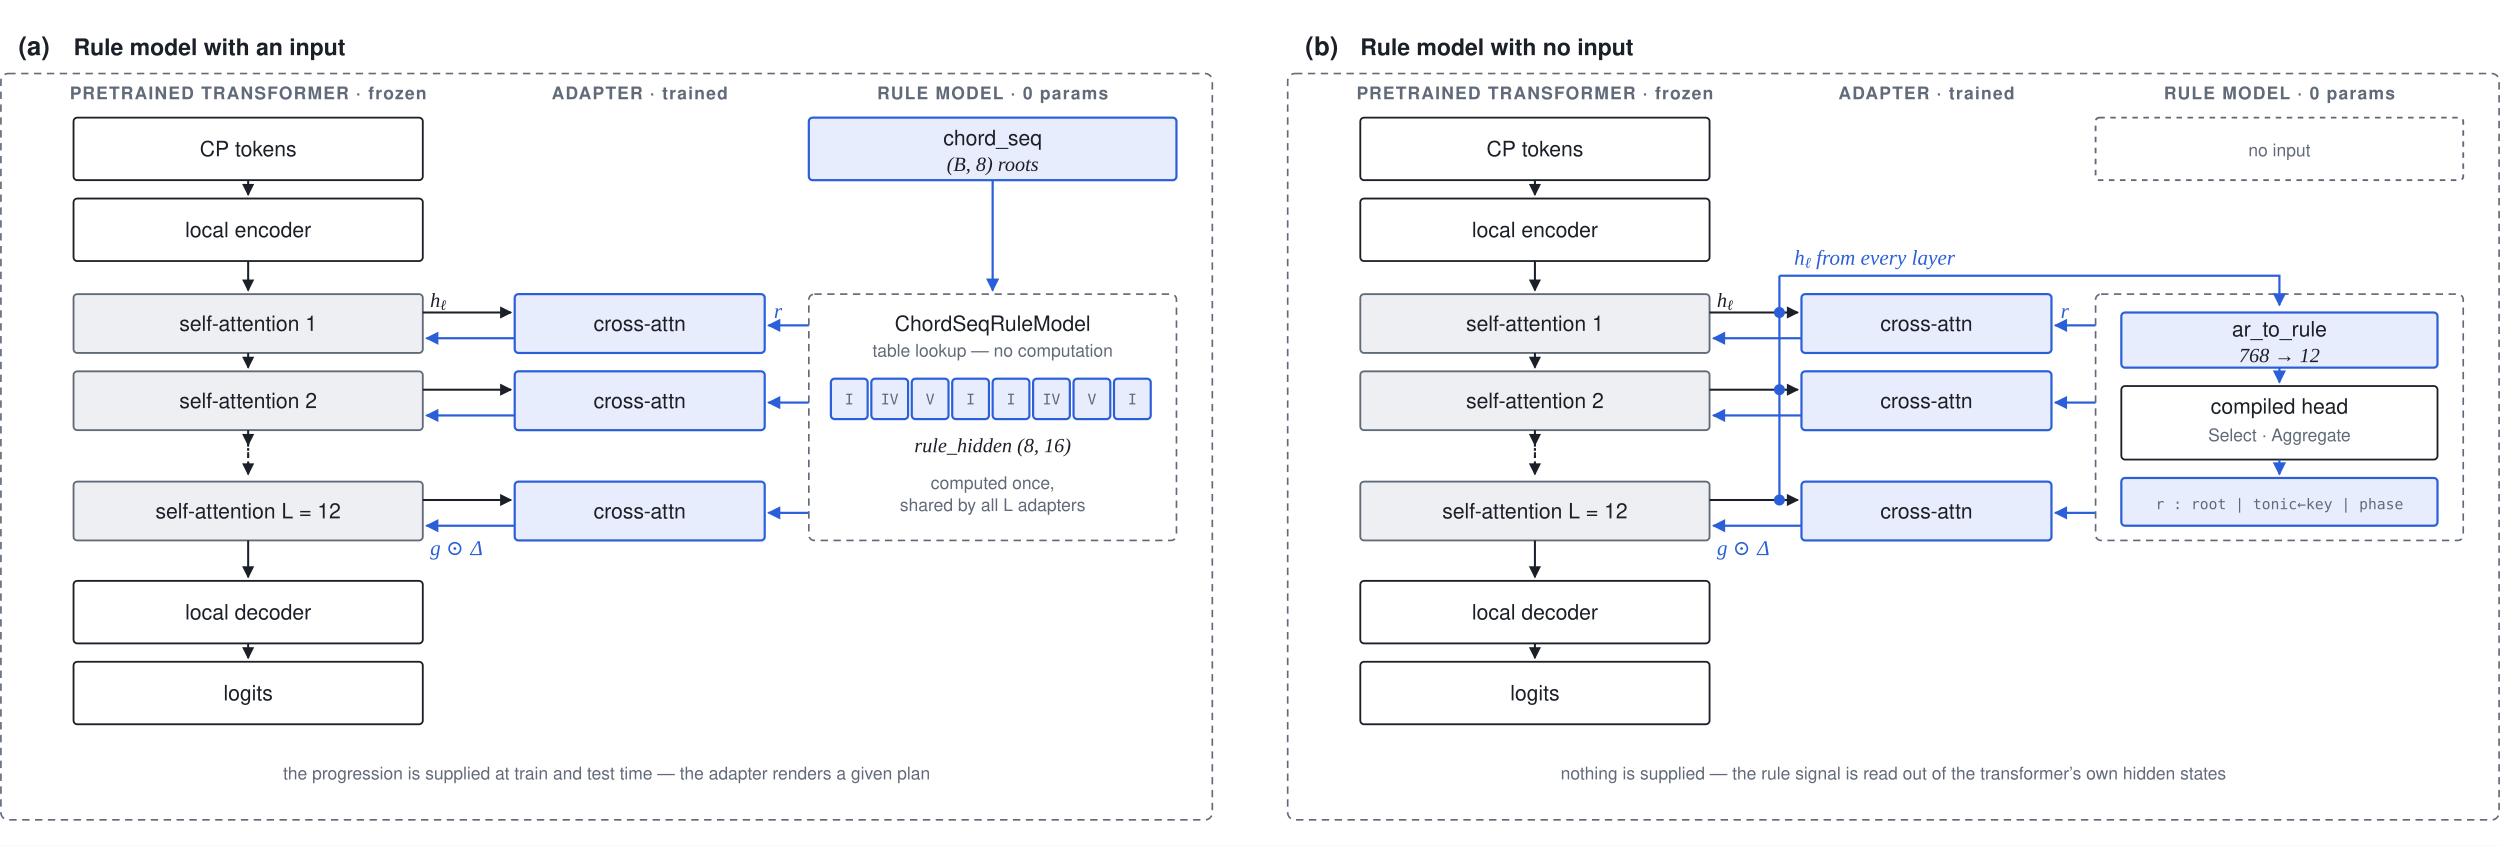
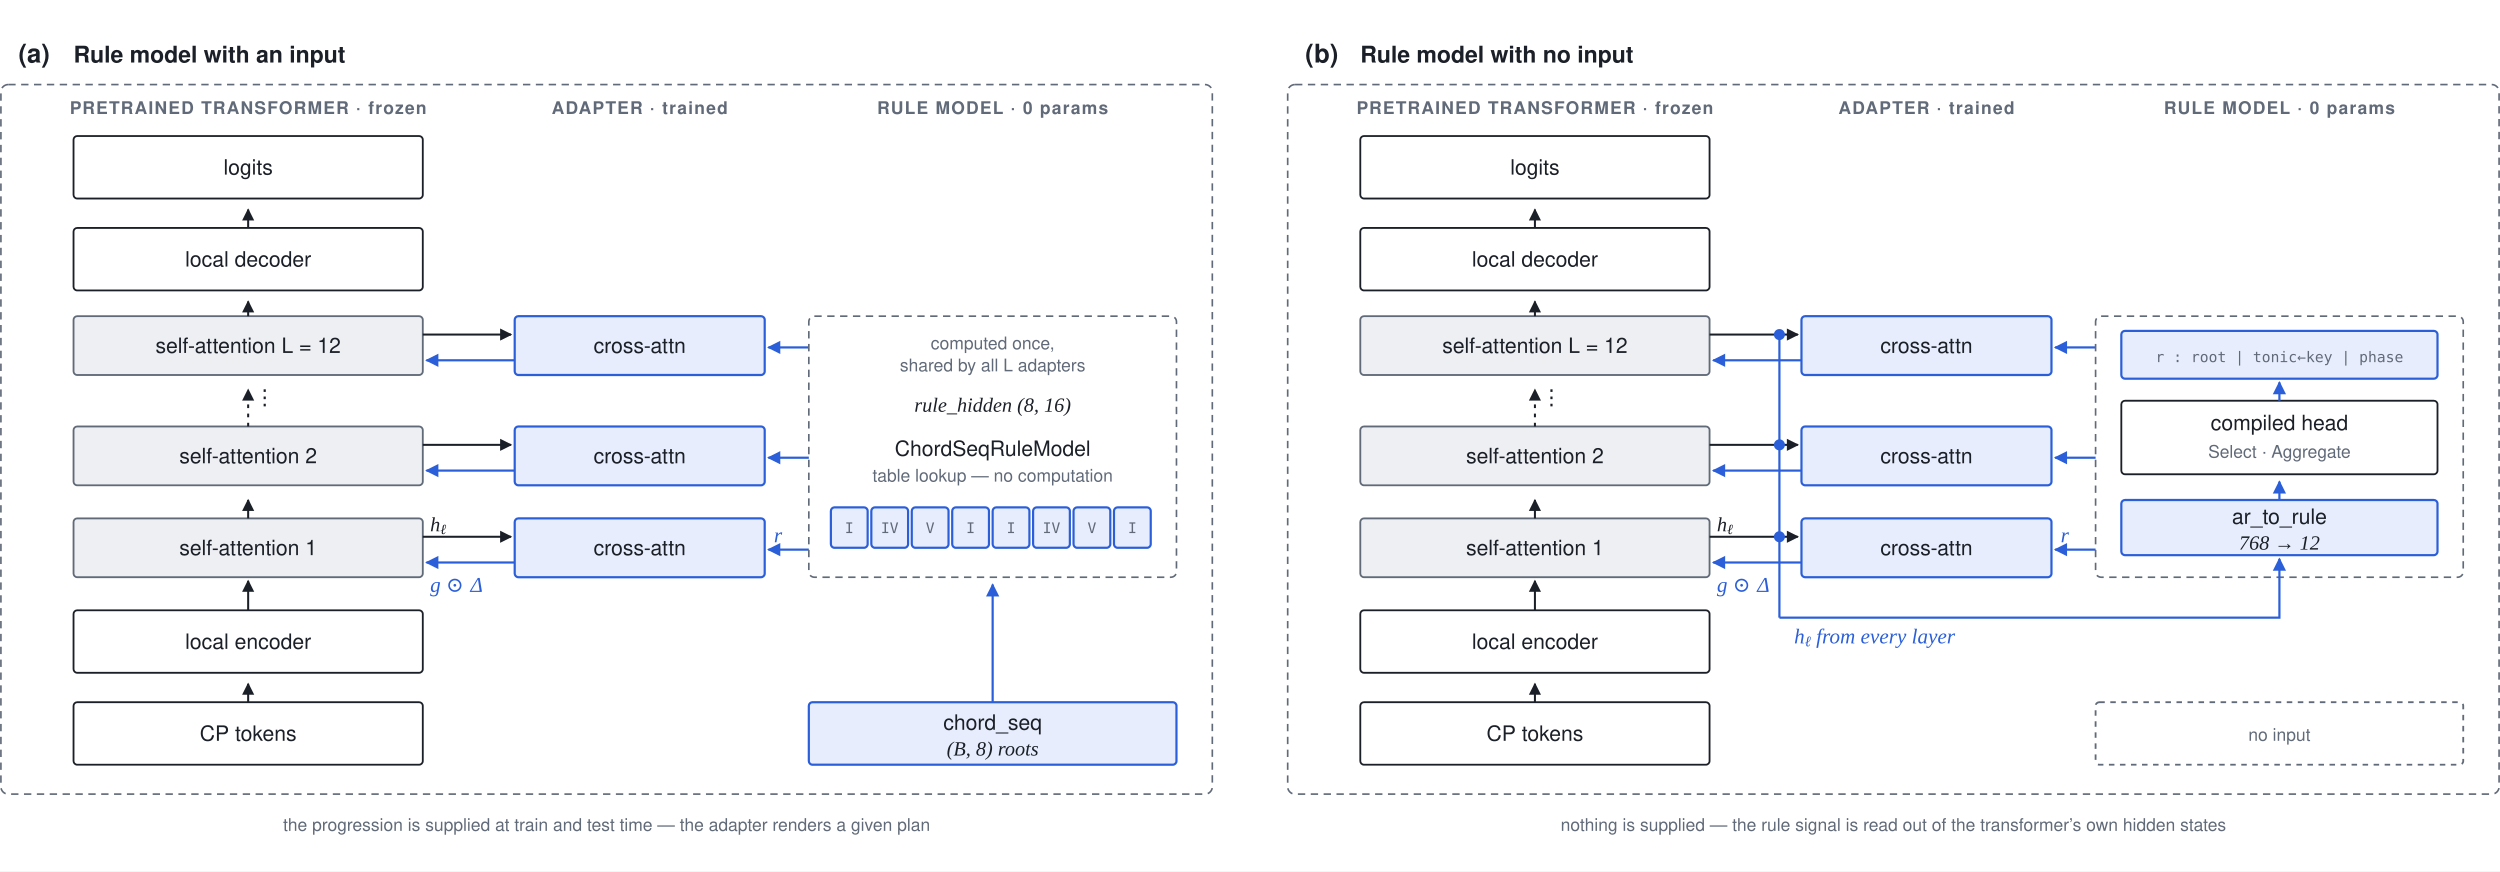
- <svg xmlns="http://www.w3.org/2000/svg" viewBox="0 0 1360 460" width="1360" height="460" role="img" aria-label="Pretrained transformer on the left, rule model on the right, cross-attention adapters bridging them, with and without an input to the rule model">
+ <svg xmlns="http://www.w3.org/2000/svg" viewBox="0 0 1360 474" width="1360" height="474" role="img" aria-label="Pretrained transformer on the left, rule model on the right, cross-attention adapters bridging them, with and without an input to the rule model">
  <style>
.pnl   { fill: #FFFFFF; stroke: #D7DCE4; stroke-width: 1; }
.bx    { fill: #F2F4F8; stroke: #D7DCE4; stroke-width: 1; }
.bxf   { fill: #EDEFF3; stroke: #C4CBD6; stroke-width: 1; }
.bxa   { fill: #E7EDFC; stroke: #2B5FD9; stroke-width: 1.2; }
.bxx   { fill: #FBF1E0; stroke: #A96A12; stroke-width: 1.2; }
.bxd   { fill: none; stroke: #616A78; stroke-width: 1; stroke-dasharray: 4 4; }
.slot  { fill: #FFFFFF; stroke: #2B5FD9; stroke-width: .8; }
.tick  { fill: #EDEFF3; stroke: #C4CBD6; stroke-width: .7; }
.ttl   { font: 600 12px 'IBM Plex Sans','Helvetica Neue',sans-serif; fill: #1B1F27;
          letter-spacing: .09em; }
.sub   { font: 400 10.5px 'IBM Plex Sans','Helvetica Neue',sans-serif; fill: #616A78; }
.lbl   { font: 500 11px 'IBM Plex Sans','Helvetica Neue',sans-serif; fill: #1B1F27; }
.lblf  { font: 500 11px 'IBM Plex Sans','Helvetica Neue',sans-serif; fill: #2B5FD9; }
.lblx  { font: 600 10px 'IBM Plex Sans','Helvetica Neue',sans-serif; fill: #A96A12; }
.mono  { font: 400 9.5px 'IBM Plex Mono',ui-monospace,monospace; fill: #616A78; }
.monof { font: 400 9.5px 'IBM Plex Mono',ui-monospace,monospace; fill: #2B5FD9; }
.tag   { font: 400 9px 'IBM Plex Sans','Helvetica Neue',sans-serif; fill: #616A78;
          letter-spacing: .06em; }
.arw   { stroke: #1B1F27; stroke-width: 1.4; fill: none; }
.arwf  { stroke: #2B5FD9; stroke-width: 1.5; fill: none; }
.arwx  { stroke: #A96A12; stroke-width: 1.2; fill: none; stroke-dasharray: 5 4; }
.hair  { stroke: #2B5FD9; stroke-width: .7; fill: none; opacity: .55; }

.pbx    { fill: #FFFFFF; stroke: #1B1F27; stroke-width: 1; }
.pfroz  { fill: #EDEFF3; stroke: #616A78; stroke-width: 1; }
.pacc   { fill: #E7EDFC; stroke: #2B5FD9; stroke-width: 1.2; }
.pempty { fill: none; stroke: #616A78; stroke-width: 1; stroke-dasharray: 3 3; }
.pdash  { fill: none; stroke: #616A78; stroke-width: .9; stroke-dasharray: 4 3; }
.ppanel { font: 700 14px 'IBM Plex Sans',Helvetica,Arial,sans-serif; fill: #1B1F27; }
.phead  { font: 600 12.5px 'IBM Plex Sans',Helvetica,Arial,sans-serif; fill: #1B1F27; }
.plbl   { font: 400 11.5px 'IBM Plex Sans',Helvetica,Arial,sans-serif; fill: #1B1F27; }
.plblb  { font: 600 11.5px 'IBM Plex Sans',Helvetica,Arial,sans-serif; fill: #1B1F27;
           letter-spacing: .04em; }
.pmath  { font: italic 400 11px Georgia,'Times New Roman',serif; fill: #1B1F27; }
.pmathf { font: italic 400 11.5px Georgia,'Times New Roman',serif; fill: #2B5FD9; }
.pcap   { font: 400 9.5px 'IBM Plex Sans',Helvetica,Arial,sans-serif; fill: #616A78; }
.ptag   { font: 400 8.5px 'IBM Plex Sans',Helvetica,Arial,sans-serif; fill: #616A78;
           letter-spacing: .05em; }
.pnum   { font: 400 8px 'IBM Plex Mono',monospace; fill: #616A78; }
.parw   { stroke: #1B1F27; stroke-width: 1.1; fill: none; }
.parwa  { stroke: #2B5FD9; stroke-width: 1.2; fill: none; }
.gcell-off { fill: none;            stroke: #D7DCE4;   stroke-width: .6; }
.gcell-vis { fill: #EDEFF3;   stroke: #D7DCE4;   stroke-width: .6; }
.gcell-hit { fill: #2B5FD9;          stroke: #2B5FD9;   stroke-width: .6; }

.plane   { stroke: #D7DCE4; stroke-width: 1; stroke-dasharray: 2 5; }
.plane-t { font: 600 9.5px 'IBM Plex Sans',Helvetica,sans-serif; fill: #616A78;
            letter-spacing: .07em; }
.pbrk    { fill: none; stroke: #616A78; stroke-width: .9; }
.pdot    { fill: #2B5FD9; stroke: none; }
.pplus   { font: 400 17px 'IBM Plex Sans',Helvetica,sans-serif; fill: #2B5FD9; }
</style>
-   <rect width="1360" height="460" fill="#FFFFFF" />
+   <rect width="1360" height="474" fill="#FFFFFF" />
  <marker id="ar-ink" viewBox="0 0 10 10" refX="9" refY="5" markerWidth="6" markerHeight="6" orient="auto-start-reverse">
    <path d="M 0 0 L 10 5 L 0 10 z" fill="#1B1F27" />
  </marker>
  <marker id="ar-flow" viewBox="0 0 10 10" refX="9" refY="5" markerWidth="6" markerHeight="6" orient="auto-start-reverse">
    <path d="M 0 0 L 10 5 L 0 10 z" fill="#2B5FD9" />
  </marker>
  <marker id="ar-aux" viewBox="0 0 10 10" refX="9" refY="5" markerWidth="6" markerHeight="6" orient="auto-start-reverse">
    <path d="M 0 0 L 10 5 L 0 10 z" fill="#A96A12" />
  </marker>
  <g>
-     <rect x="0.5" y="40" width="659" height="406" rx="4" class="pdash" />
-     <text x="10" y="30" class="ppanel">(a)</text>
-     <text x="40" y="30" class="phead">Rule model with an input</text>
-     <rect x="40" y="64" width="190" height="34" rx="2" class="pbx" />
-     <text x="135.0" y="85.0" text-anchor="middle" class="plbl">CP tokens</text>
-     <line x1="135.0" y1="98" x2="135.0" y2="106" class="parw" marker-end="url(#ar-ink)" />
-     <rect x="40" y="108" width="190" height="34" rx="2" class="pbx" />
-     <text x="135.0" y="129.0" text-anchor="middle" class="plbl">local encoder</text>
-     <line x1="135.0" y1="142" x2="135.0" y2="158" class="parw" marker-end="url(#ar-ink)" />
-     <rect x="40" y="160" width="190" height="32" rx="2" class="pfroz" />
-     <text x="135.0" y="180.0" text-anchor="middle" class="plbl">self-attention 1</text>
-     <line x1="135.0" y1="192" x2="135.0" y2="200" class="parw" marker-end="url(#ar-ink)" />
-     <rect x="40" y="202" width="190" height="32" rx="2" class="pfroz" />
-     <text x="135.0" y="222.0" text-anchor="middle" class="plbl">self-attention 2</text>
-     <line x1="135.0" y1="234" x2="135.0" y2="242" class="parw" marker-end="url(#ar-ink)" />
-     <rect x="40" y="262" width="190" height="32" rx="2" class="pfroz" />
-     <text x="135.0" y="282.0" text-anchor="middle" class="plbl">self-attention L = 12</text>
-     <line x1="135.0" y1="236" x2="135.0" y2="258" class="parw" stroke-dasharray="2 3" marker-end="url(#ar-ink)" />
-     <text x="135.0" y="252" text-anchor="middle" class="plbl">⋮</text>
-     <line x1="135.0" y1="294" x2="135.0" y2="314" class="parw" marker-end="url(#ar-ink)" />
-     <rect x="40" y="316" width="190" height="34" rx="2" class="pbx" />
-     <text x="135.0" y="337.0" text-anchor="middle" class="plbl">local decoder</text>
-     <line x1="135.0" y1="350" x2="135.0" y2="358" class="parw" marker-end="url(#ar-ink)" />
-     <rect x="40" y="360" width="190" height="34" rx="2" class="pbx" />
-     <text x="135.0" y="381.0" text-anchor="middle" class="plbl">logits</text>
-     <text x="135.0" y="54" text-anchor="middle" class="plane-t">PRETRAINED TRANSFORMER · frozen</text>
-     <text x="348.0" y="54" text-anchor="middle" class="plane-t">ADAPTER · trained</text>
-     <rect x="280" y="160" width="136" height="32" rx="2" class="pacc" />
-     <text x="348.0" y="180.0" text-anchor="middle" class="plbl">cross-attn</text>
-     <line x1="230" y1="170" x2="278" y2="170" class="parw" marker-end="url(#ar-ink)" />
-     <line x1="280" y1="184" x2="232" y2="184" class="parwa" marker-end="url(#ar-flow)" />
-     <line x1="440" y1="177" x2="418" y2="177" class="parwa" marker-end="url(#ar-flow)" />
-     <text x="234" y="167" class="pmath">h<tspan font-size="70%" baseline-shift="-20%">ℓ</tspan>
+     <rect x="0.5" y="46" width="659" height="386" rx="4" class="pdash" />
+     <text x="10" y="34" class="ppanel">(a)</text>
+     <text x="40" y="34" class="phead">Rule model with an input</text>
+     <text x="135.0" y="62" text-anchor="middle" class="plane-t">PRETRAINED TRANSFORMER · frozen</text>
+     <rect x="40" y="382" width="190" height="34" rx="2" class="pbx" />
+     <text x="135.0" y="403.0" text-anchor="middle" class="plbl">CP tokens</text>
+     <line x1="135.0" y1="382" x2="135.0" y2="372" class="parw" marker-end="url(#ar-ink)" />
+     <rect x="40" y="332" width="190" height="34" rx="2" class="pbx" />
+     <text x="135.0" y="353.0" text-anchor="middle" class="plbl">local encoder</text>
+     <line x1="135.0" y1="332" x2="135.0" y2="316" class="parw" marker-end="url(#ar-ink)" />
+     <rect x="40" y="282" width="190" height="32" rx="2" class="pfroz" />
+     <text x="135.0" y="302.0" text-anchor="middle" class="plbl">self-attention 1</text>
+     <line x1="135.0" y1="282" x2="135.0" y2="272" class="parw" marker-end="url(#ar-ink)" />
+     <rect x="40" y="232" width="190" height="32" rx="2" class="pfroz" />
+     <text x="135.0" y="252.0" text-anchor="middle" class="plbl">self-attention 2</text>
+     <rect x="40" y="172" width="190" height="32" rx="2" class="pfroz" />
+     <text x="135.0" y="192.0" text-anchor="middle" class="plbl">self-attention L = 12</text>
+     <line x1="135.0" y1="232" x2="135.0" y2="212" class="parw" stroke-dasharray="2 3" marker-end="url(#ar-ink)" />
+     <text x="144.0" y="220" text-anchor="middle" class="plbl">⋮</text>
+     <line x1="135.0" y1="172" x2="135.0" y2="164" class="parw" marker-end="url(#ar-ink)" />
+     <rect x="40" y="124" width="190" height="34" rx="2" class="pbx" />
+     <text x="135.0" y="145.0" text-anchor="middle" class="plbl">local decoder</text>
+     <line x1="135.0" y1="124" x2="135.0" y2="114" class="parw" marker-end="url(#ar-ink)" />
+     <rect x="40" y="74" width="190" height="34" rx="2" class="pbx" />
+     <text x="135.0" y="95.0" text-anchor="middle" class="plbl">logits</text>
+     <text x="348.0" y="62" text-anchor="middle" class="plane-t">ADAPTER · trained</text>
+     <rect x="280" y="282" width="136" height="32" rx="2" class="pacc" />
+     <text x="348.0" y="302.0" text-anchor="middle" class="plbl">cross-attn</text>
+     <line x1="230" y1="292" x2="278" y2="292" class="parw" marker-end="url(#ar-ink)" />
+     <line x1="280" y1="306" x2="232" y2="306" class="parwa" marker-end="url(#ar-flow)" />
+     <line x1="440" y1="299" x2="418" y2="299" class="parwa" marker-end="url(#ar-flow)" />
+     <text x="234" y="289" class="pmath">h<tspan font-size="70%" baseline-shift="-20%">ℓ</tspan>
    </text>
-     <text x="421" y="173" class="pmathf">r</text>
-     <rect x="280" y="202" width="136" height="32" rx="2" class="pacc" />
-     <text x="348.0" y="222.0" text-anchor="middle" class="plbl">cross-attn</text>
-     <line x1="230" y1="212" x2="278" y2="212" class="parw" marker-end="url(#ar-ink)" />
-     <line x1="280" y1="226" x2="232" y2="226" class="parwa" marker-end="url(#ar-flow)" />
-     <line x1="440" y1="219" x2="418" y2="219" class="parwa" marker-end="url(#ar-flow)" />
-     <rect x="280" y="262" width="136" height="32" rx="2" class="pacc" />
-     <text x="348.0" y="282.0" text-anchor="middle" class="plbl">cross-attn</text>
-     <line x1="230" y1="272" x2="278" y2="272" class="parw" marker-end="url(#ar-ink)" />
-     <line x1="280" y1="286" x2="232" y2="286" class="parwa" marker-end="url(#ar-flow)" />
-     <line x1="440" y1="279" x2="418" y2="279" class="parwa" marker-end="url(#ar-flow)" />
-     <text x="234" y="302" class="pmathf">g ⊙ Δ</text>
-     <text x="540.0" y="54" text-anchor="middle" class="plane-t">RULE MODEL · 0 params</text>
-     <rect x="440" y="160" width="200" height="134" rx="3" class="pdash" />
-     <rect x="440" y="64" width="200" height="34" rx="2" class="pacc" />
-     <text x="540.0" y="79.0" text-anchor="middle" class="plbl">chord_seq</text>
-     <text x="540.0" y="93.0" text-anchor="middle" class="pmath">(B, 8) roots</text>
-     <line x1="540.0" y1="98" x2="540.0" y2="158" class="parwa" marker-end="url(#ar-flow)" />
-     <text x="540.0" y="180" text-anchor="middle" class="plbl">ChordSeqRuleModel</text>
-     <text x="540.0" y="194" text-anchor="middle" class="pcap">table lookup — no computation</text>
-     <rect x="452" y="206" width="20" height="22" rx="2" class="pacc" />
-     <text x="462" y="220" text-anchor="middle" class="pnum">I</text>
-     <rect x="474" y="206" width="20" height="22" rx="2" class="pacc" />
-     <text x="484" y="220" text-anchor="middle" class="pnum">IV</text>
-     <rect x="496" y="206" width="20" height="22" rx="2" class="pacc" />
-     <text x="506" y="220" text-anchor="middle" class="pnum">V</text>
-     <rect x="518" y="206" width="20" height="22" rx="2" class="pacc" />
-     <text x="528" y="220" text-anchor="middle" class="pnum">I</text>
-     <rect x="540" y="206" width="20" height="22" rx="2" class="pacc" />
-     <text x="550" y="220" text-anchor="middle" class="pnum">I</text>
-     <rect x="562" y="206" width="20" height="22" rx="2" class="pacc" />
-     <text x="572" y="220" text-anchor="middle" class="pnum">IV</text>
-     <rect x="584" y="206" width="20" height="22" rx="2" class="pacc" />
-     <text x="594" y="220" text-anchor="middle" class="pnum">V</text>
-     <rect x="606" y="206" width="20" height="22" rx="2" class="pacc" />
-     <text x="616" y="220" text-anchor="middle" class="pnum">I</text>
-     <text x="540.0" y="246" text-anchor="middle" class="pmath">rule_hidden  (8, 16)</text>
-     <text x="540.0" y="266" text-anchor="middle" class="pcap">computed once,</text>
-     <text x="540.0" y="278" text-anchor="middle" class="pcap">shared by all L adapters</text>
-     <text x="330" y="424" text-anchor="middle" class="pcap">the progression is supplied at train and test time — the adapter renders a given plan</text>
+     <text x="234" y="322" class="pmathf">g ⊙ Δ</text>
+     <text x="421" y="295" class="pmathf">r</text>
+     <rect x="280" y="232" width="136" height="32" rx="2" class="pacc" />
+     <text x="348.0" y="252.0" text-anchor="middle" class="plbl">cross-attn</text>
+     <line x1="230" y1="242" x2="278" y2="242" class="parw" marker-end="url(#ar-ink)" />
+     <line x1="280" y1="256" x2="232" y2="256" class="parwa" marker-end="url(#ar-flow)" />
+     <line x1="440" y1="249" x2="418" y2="249" class="parwa" marker-end="url(#ar-flow)" />
+     <rect x="280" y="172" width="136" height="32" rx="2" class="pacc" />
+     <text x="348.0" y="192.0" text-anchor="middle" class="plbl">cross-attn</text>
+     <line x1="230" y1="182" x2="278" y2="182" class="parw" marker-end="url(#ar-ink)" />
+     <line x1="280" y1="196" x2="232" y2="196" class="parwa" marker-end="url(#ar-flow)" />
+     <line x1="440" y1="189" x2="418" y2="189" class="parwa" marker-end="url(#ar-flow)" />
+     <text x="540.0" y="62" text-anchor="middle" class="plane-t">RULE MODEL · 0 params</text>
+     <rect x="440" y="172" width="200" height="142" rx="3" class="pdash" />
+     <rect x="440" y="382" width="200" height="34" rx="2" class="pacc" />
+     <text x="540.0" y="397.0" text-anchor="middle" class="plbl">chord_seq</text>
+     <text x="540.0" y="411.0" text-anchor="middle" class="pmath">(B, 8) roots</text>
+     <line x1="540.0" y1="382" x2="540.0" y2="318" class="parwa" marker-end="url(#ar-flow)" />
+     <rect x="452" y="276" width="20" height="22" rx="2" class="pacc" />
+     <text x="462" y="290" text-anchor="middle" class="pnum">I</text>
+     <rect x="474" y="276" width="20" height="22" rx="2" class="pacc" />
+     <text x="484" y="290" text-anchor="middle" class="pnum">IV</text>
+     <rect x="496" y="276" width="20" height="22" rx="2" class="pacc" />
+     <text x="506" y="290" text-anchor="middle" class="pnum">V</text>
+     <rect x="518" y="276" width="20" height="22" rx="2" class="pacc" />
+     <text x="528" y="290" text-anchor="middle" class="pnum">I</text>
+     <rect x="540" y="276" width="20" height="22" rx="2" class="pacc" />
+     <text x="550" y="290" text-anchor="middle" class="pnum">I</text>
+     <rect x="562" y="276" width="20" height="22" rx="2" class="pacc" />
+     <text x="572" y="290" text-anchor="middle" class="pnum">IV</text>
+     <rect x="584" y="276" width="20" height="22" rx="2" class="pacc" />
+     <text x="594" y="290" text-anchor="middle" class="pnum">V</text>
+     <rect x="606" y="276" width="20" height="22" rx="2" class="pacc" />
+     <text x="616" y="290" text-anchor="middle" class="pnum">I</text>
+     <text x="540.0" y="248" text-anchor="middle" class="plbl">ChordSeqRuleModel</text>
+     <text x="540.0" y="262" text-anchor="middle" class="pcap">table lookup — no computation</text>
+     <text x="540.0" y="224" text-anchor="middle" class="pmath">rule_hidden  (8, 16)</text>
+     <text x="540.0" y="190" text-anchor="middle" class="pcap">computed once,</text>
+     <text x="540.0" y="202" text-anchor="middle" class="pcap">shared by all L adapters</text>
+     <text x="330" y="452" text-anchor="middle" class="pcap">the progression is supplied at train and test time — the adapter renders a given plan</text>
  </g>
  <g transform="translate(700,0)">
-     <rect x="0.5" y="40" width="659" height="406" rx="4" class="pdash" />
-     <text x="10" y="30" class="ppanel">(b)</text>
-     <text x="40" y="30" class="phead">Rule model with no input</text>
-     <rect x="40" y="64" width="190" height="34" rx="2" class="pbx" />
-     <text x="135.0" y="85.0" text-anchor="middle" class="plbl">CP tokens</text>
-     <line x1="135.0" y1="98" x2="135.0" y2="106" class="parw" marker-end="url(#ar-ink)" />
-     <rect x="40" y="108" width="190" height="34" rx="2" class="pbx" />
-     <text x="135.0" y="129.0" text-anchor="middle" class="plbl">local encoder</text>
-     <line x1="135.0" y1="142" x2="135.0" y2="158" class="parw" marker-end="url(#ar-ink)" />
-     <rect x="40" y="160" width="190" height="32" rx="2" class="pfroz" />
-     <text x="135.0" y="180.0" text-anchor="middle" class="plbl">self-attention 1</text>
-     <line x1="135.0" y1="192" x2="135.0" y2="200" class="parw" marker-end="url(#ar-ink)" />
-     <rect x="40" y="202" width="190" height="32" rx="2" class="pfroz" />
-     <text x="135.0" y="222.0" text-anchor="middle" class="plbl">self-attention 2</text>
-     <line x1="135.0" y1="234" x2="135.0" y2="242" class="parw" marker-end="url(#ar-ink)" />
-     <rect x="40" y="262" width="190" height="32" rx="2" class="pfroz" />
-     <text x="135.0" y="282.0" text-anchor="middle" class="plbl">self-attention L = 12</text>
-     <line x1="135.0" y1="236" x2="135.0" y2="258" class="parw" stroke-dasharray="2 3" marker-end="url(#ar-ink)" />
-     <text x="135.0" y="252" text-anchor="middle" class="plbl">⋮</text>
-     <line x1="135.0" y1="294" x2="135.0" y2="314" class="parw" marker-end="url(#ar-ink)" />
-     <rect x="40" y="316" width="190" height="34" rx="2" class="pbx" />
-     <text x="135.0" y="337.0" text-anchor="middle" class="plbl">local decoder</text>
-     <line x1="135.0" y1="350" x2="135.0" y2="358" class="parw" marker-end="url(#ar-ink)" />
-     <rect x="40" y="360" width="190" height="34" rx="2" class="pbx" />
-     <text x="135.0" y="381.0" text-anchor="middle" class="plbl">logits</text>
-     <text x="135.0" y="54" text-anchor="middle" class="plane-t">PRETRAINED TRANSFORMER · frozen</text>
-     <text x="348.0" y="54" text-anchor="middle" class="plane-t">ADAPTER · trained</text>
-     <rect x="280" y="160" width="136" height="32" rx="2" class="pacc" />
-     <text x="348.0" y="180.0" text-anchor="middle" class="plbl">cross-attn</text>
-     <line x1="230" y1="170" x2="278" y2="170" class="parw" marker-end="url(#ar-ink)" />
-     <line x1="280" y1="184" x2="232" y2="184" class="parwa" marker-end="url(#ar-flow)" />
-     <line x1="440" y1="177" x2="418" y2="177" class="parwa" marker-end="url(#ar-flow)" />
-     <text x="234" y="167" class="pmath">h<tspan font-size="70%" baseline-shift="-20%">ℓ</tspan>
+     <rect x="0.5" y="46" width="659" height="386" rx="4" class="pdash" />
+     <text x="10" y="34" class="ppanel">(b)</text>
+     <text x="40" y="34" class="phead">Rule model with no input</text>
+     <text x="135.0" y="62" text-anchor="middle" class="plane-t">PRETRAINED TRANSFORMER · frozen</text>
+     <rect x="40" y="382" width="190" height="34" rx="2" class="pbx" />
+     <text x="135.0" y="403.0" text-anchor="middle" class="plbl">CP tokens</text>
+     <line x1="135.0" y1="382" x2="135.0" y2="372" class="parw" marker-end="url(#ar-ink)" />
+     <rect x="40" y="332" width="190" height="34" rx="2" class="pbx" />
+     <text x="135.0" y="353.0" text-anchor="middle" class="plbl">local encoder</text>
+     <line x1="135.0" y1="332" x2="135.0" y2="316" class="parw" marker-end="url(#ar-ink)" />
+     <rect x="40" y="282" width="190" height="32" rx="2" class="pfroz" />
+     <text x="135.0" y="302.0" text-anchor="middle" class="plbl">self-attention 1</text>
+     <line x1="135.0" y1="282" x2="135.0" y2="272" class="parw" marker-end="url(#ar-ink)" />
+     <rect x="40" y="232" width="190" height="32" rx="2" class="pfroz" />
+     <text x="135.0" y="252.0" text-anchor="middle" class="plbl">self-attention 2</text>
+     <rect x="40" y="172" width="190" height="32" rx="2" class="pfroz" />
+     <text x="135.0" y="192.0" text-anchor="middle" class="plbl">self-attention L = 12</text>
+     <line x1="135.0" y1="232" x2="135.0" y2="212" class="parw" stroke-dasharray="2 3" marker-end="url(#ar-ink)" />
+     <text x="144.0" y="220" text-anchor="middle" class="plbl">⋮</text>
+     <line x1="135.0" y1="172" x2="135.0" y2="164" class="parw" marker-end="url(#ar-ink)" />
+     <rect x="40" y="124" width="190" height="34" rx="2" class="pbx" />
+     <text x="135.0" y="145.0" text-anchor="middle" class="plbl">local decoder</text>
+     <line x1="135.0" y1="124" x2="135.0" y2="114" class="parw" marker-end="url(#ar-ink)" />
+     <rect x="40" y="74" width="190" height="34" rx="2" class="pbx" />
+     <text x="135.0" y="95.0" text-anchor="middle" class="plbl">logits</text>
+     <text x="348.0" y="62" text-anchor="middle" class="plane-t">ADAPTER · trained</text>
+     <rect x="280" y="282" width="136" height="32" rx="2" class="pacc" />
+     <text x="348.0" y="302.0" text-anchor="middle" class="plbl">cross-attn</text>
+     <line x1="230" y1="292" x2="278" y2="292" class="parw" marker-end="url(#ar-ink)" />
+     <line x1="280" y1="306" x2="232" y2="306" class="parwa" marker-end="url(#ar-flow)" />
+     <line x1="440" y1="299" x2="418" y2="299" class="parwa" marker-end="url(#ar-flow)" />
+     <text x="234" y="289" class="pmath">h<tspan font-size="70%" baseline-shift="-20%">ℓ</tspan>
    </text>
-     <text x="421" y="173" class="pmathf">r</text>
-     <rect x="280" y="202" width="136" height="32" rx="2" class="pacc" />
-     <text x="348.0" y="222.0" text-anchor="middle" class="plbl">cross-attn</text>
-     <line x1="230" y1="212" x2="278" y2="212" class="parw" marker-end="url(#ar-ink)" />
-     <line x1="280" y1="226" x2="232" y2="226" class="parwa" marker-end="url(#ar-flow)" />
-     <line x1="440" y1="219" x2="418" y2="219" class="parwa" marker-end="url(#ar-flow)" />
-     <rect x="280" y="262" width="136" height="32" rx="2" class="pacc" />
-     <text x="348.0" y="282.0" text-anchor="middle" class="plbl">cross-attn</text>
-     <line x1="230" y1="272" x2="278" y2="272" class="parw" marker-end="url(#ar-ink)" />
-     <line x1="280" y1="286" x2="232" y2="286" class="parwa" marker-end="url(#ar-flow)" />
-     <line x1="440" y1="279" x2="418" y2="279" class="parwa" marker-end="url(#ar-flow)" />
-     <text x="234" y="302" class="pmathf">g ⊙ Δ</text>
-     <text x="540.0" y="54" text-anchor="middle" class="plane-t">RULE MODEL · 0 params</text>
-     <rect x="440" y="160" width="200" height="134" rx="3" class="pdash" />
-     <rect x="440" y="64" width="200" height="34" rx="2" class="pempty" />
-     <text x="540.0" y="85" text-anchor="middle" class="pcap">no input</text>
-     <rect x="454" y="170" width="172" height="30" rx="2" class="pacc" />
-     <text x="540.0" y="183.0" text-anchor="middle" class="plbl">ar_to_rule</text>
-     <text x="540.0" y="197.0" text-anchor="middle" class="pmath">768 → 12</text>
-     <line x1="540.0" y1="200" x2="540.0" y2="208" class="parwa" marker-end="url(#ar-flow)" />
-     <rect x="454" y="210" width="172" height="40" rx="2" class="pbx" />
-     <text x="540.0" y="225" text-anchor="middle" class="plbl">compiled head</text>
-     <text x="540.0" y="240" text-anchor="middle" class="pcap">Select · Aggregate</text>
-     <line x1="540.0" y1="250" x2="540.0" y2="258" class="parwa" marker-end="url(#ar-flow)" />
-     <rect x="454" y="260" width="172" height="26" rx="2" class="pacc" />
-     <text x="540.0" y="277" text-anchor="middle" class="pnum">r :  root | tonic←key | phase</text>
-     <line x1="268" y1="150" x2="268" y2="272" class="parwa" />
-     <circle cx="268" cy="170" r="3" class="pdot" />
-     <circle cx="268" cy="212" r="3" class="pdot" />
-     <circle cx="268" cy="272" r="3" class="pdot" />
-     <polyline points="268,150 540.0,150 540.0,166" class="parwa" marker-end="url(#ar-flow)" />
-     <text x="276" y="144" class="pmathf">h<tspan font-size="70%" baseline-shift="-20%">ℓ</tspan>  from every layer</text>
-     <text x="330" y="424" text-anchor="middle" class="pcap">nothing is supplied — the rule signal is read out of the transformer’s own hidden states</text>
+     <text x="234" y="322" class="pmathf">g ⊙ Δ</text>
+     <text x="421" y="295" class="pmathf">r</text>
+     <rect x="280" y="232" width="136" height="32" rx="2" class="pacc" />
+     <text x="348.0" y="252.0" text-anchor="middle" class="plbl">cross-attn</text>
+     <line x1="230" y1="242" x2="278" y2="242" class="parw" marker-end="url(#ar-ink)" />
+     <line x1="280" y1="256" x2="232" y2="256" class="parwa" marker-end="url(#ar-flow)" />
+     <line x1="440" y1="249" x2="418" y2="249" class="parwa" marker-end="url(#ar-flow)" />
+     <rect x="280" y="172" width="136" height="32" rx="2" class="pacc" />
+     <text x="348.0" y="192.0" text-anchor="middle" class="plbl">cross-attn</text>
+     <line x1="230" y1="182" x2="278" y2="182" class="parw" marker-end="url(#ar-ink)" />
+     <line x1="280" y1="196" x2="232" y2="196" class="parwa" marker-end="url(#ar-flow)" />
+     <line x1="440" y1="189" x2="418" y2="189" class="parwa" marker-end="url(#ar-flow)" />
+     <text x="540.0" y="62" text-anchor="middle" class="plane-t">RULE MODEL · 0 params</text>
+     <rect x="440" y="172" width="200" height="142" rx="3" class="pdash" />
+     <rect x="440" y="382" width="200" height="34" rx="2" class="pempty" />
+     <text x="540.0" y="403" text-anchor="middle" class="pcap">no input</text>
+     <rect x="454" y="272" width="172" height="30" rx="2" class="pacc" />
+     <text x="540.0" y="285.0" text-anchor="middle" class="plbl">ar_to_rule</text>
+     <text x="540.0" y="299.0" text-anchor="middle" class="pmath">768 → 12</text>
+     <line x1="540.0" y1="272" x2="540.0" y2="262" class="parwa" marker-end="url(#ar-flow)" />
+     <rect x="454" y="218" width="172" height="40" rx="2" class="pbx" />
+     <text x="540.0" y="234" text-anchor="middle" class="plbl">compiled head</text>
+     <text x="540.0" y="249" text-anchor="middle" class="pcap">Select · Aggregate</text>
+     <line x1="540.0" y1="218" x2="540.0" y2="208" class="parwa" marker-end="url(#ar-flow)" />
+     <rect x="454" y="180" width="172" height="26" rx="2" class="pacc" />
+     <text x="540.0" y="197" text-anchor="middle" class="pnum">r :  root | tonic←key | phase</text>
+     <line x1="268" y1="182" x2="268" y2="336" class="parwa" />
+     <circle cx="268" cy="292" r="3" class="pdot" />
+     <circle cx="268" cy="242" r="3" class="pdot" />
+     <circle cx="268" cy="182" r="3" class="pdot" />
+     <polyline points="268,336 540.0,336 540.0,304" class="parwa" marker-end="url(#ar-flow)" />
+     <text x="276" y="350" class="pmathf">h<tspan font-size="70%" baseline-shift="-20%">ℓ</tspan>  from every layer</text>
+     <text x="330" y="452" text-anchor="middle" class="pcap">nothing is supplied — the rule signal is read out of the transformer’s own hidden states</text>
  </g>
</svg>
